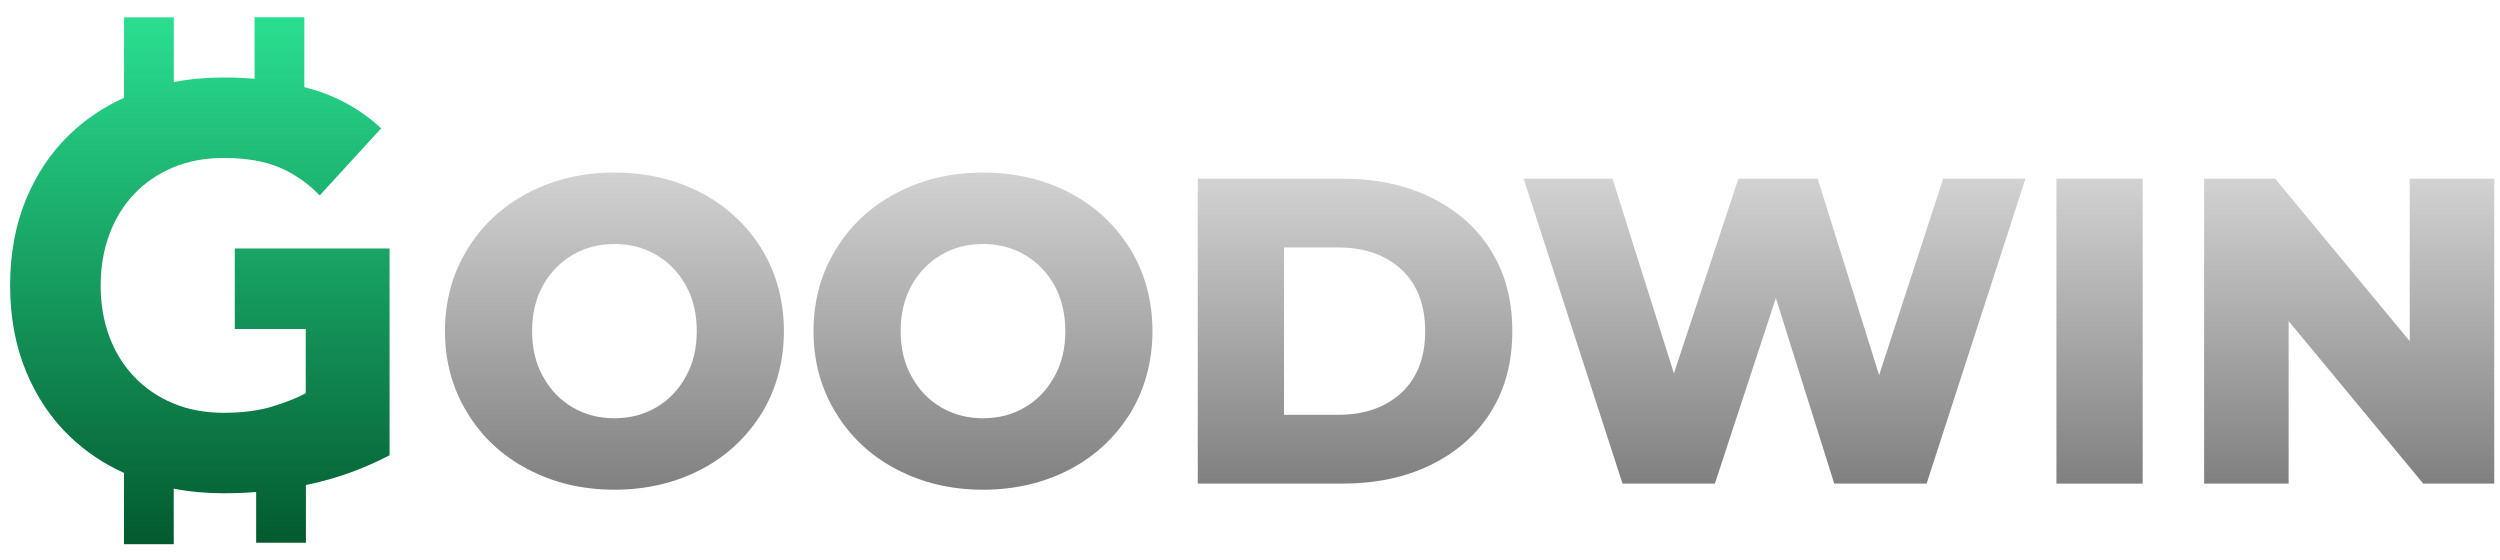
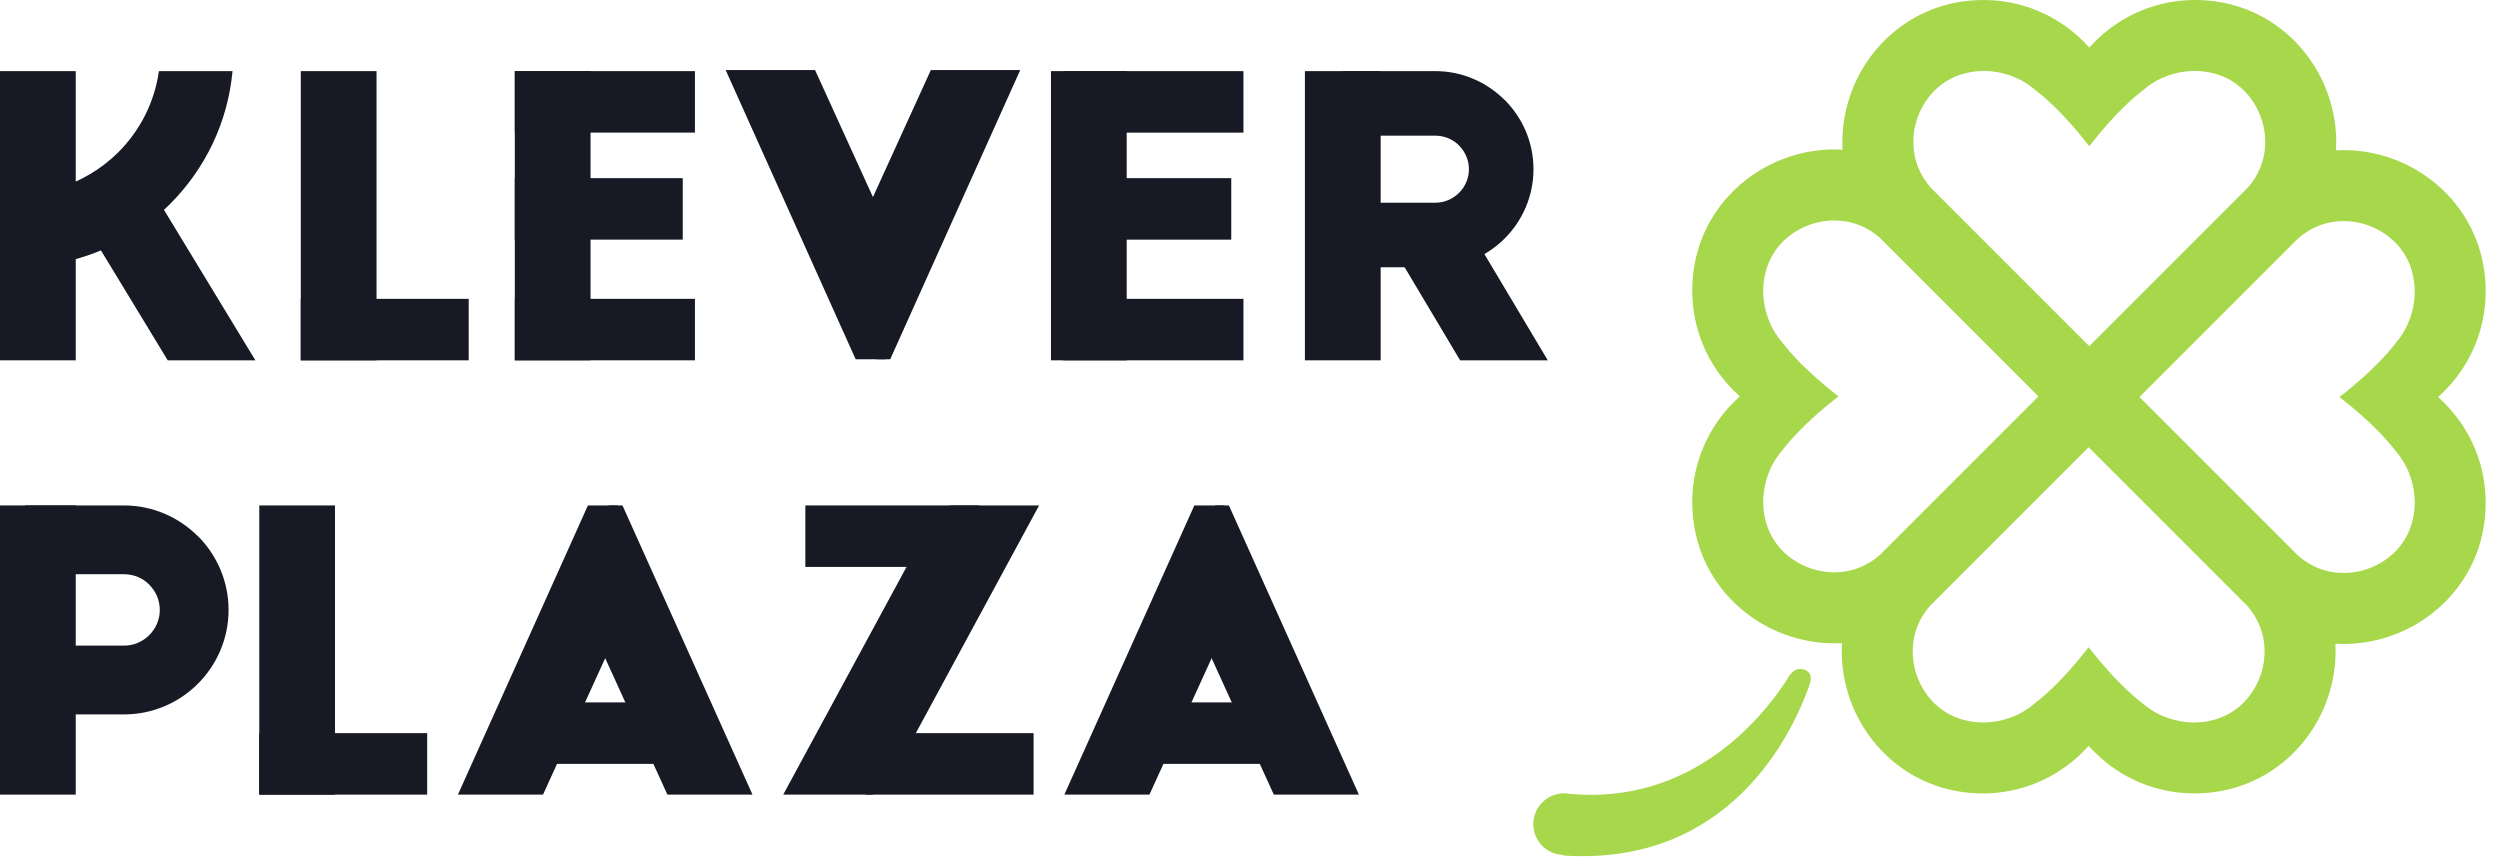
- <svg xmlns="http://www.w3.org/2000/svg" width="143" height="32" viewBox="0 0 143 32" fill="none">
-   <path fill-rule="evenodd" clip-rule="evenodd" d="M7.095 0.99H9.941V4.694C10.847 4.519 11.796 4.432 12.79 4.432C13.397 4.432 13.987 4.456 14.562 4.505V0.982H17.408V4.983C17.537 5.016 17.665 5.051 17.792 5.087C19.316 5.524 20.654 6.275 21.804 7.341L18.288 11.177C17.606 10.474 16.839 9.941 15.986 9.579C15.134 9.217 14.068 9.036 12.79 9.036C11.725 9.036 10.76 9.217 9.897 9.579C9.034 9.941 8.294 10.447 7.676 11.097C7.058 11.748 6.583 12.52 6.253 13.415C5.923 14.31 5.758 15.28 5.758 16.324C5.758 17.389 5.923 18.364 6.253 19.249C6.583 20.133 7.058 20.9 7.676 21.55C8.294 22.201 9.034 22.707 9.897 23.068C10.76 23.431 11.725 23.612 12.79 23.612C13.877 23.612 14.814 23.49 15.603 23.244C16.392 23 17.02 22.749 17.489 22.493V18.817H13.429V14.214H22.284V26.041C20.813 26.808 19.279 27.363 17.68 27.704L17.498 27.742V31.043H14.652V28.143C14.036 28.191 13.415 28.215 12.79 28.215C11.795 28.215 10.844 28.128 9.937 27.952V31.129H7.091V27.051C5.937 26.527 4.917 25.844 4.031 25.002C2.944 23.969 2.097 22.716 1.49 21.246C0.882 19.776 0.579 18.135 0.579 16.323C0.579 14.512 0.882 12.871 1.49 11.401C2.097 9.93 2.944 8.678 4.031 7.645C4.918 6.802 5.939 6.118 7.095 5.594V0.99H7.095Z" fill="url(#paint0_linear)" />
-   <path d="M35.146 28.011C33.302 28.011 31.657 27.612 30.187 26.839C28.716 26.067 27.545 24.971 26.723 23.6C25.876 22.23 25.452 20.66 25.452 18.94C25.452 17.221 25.876 15.651 26.723 14.28C27.546 12.91 28.717 11.813 30.187 11.041C31.657 10.268 33.302 9.87 35.146 9.87C36.989 9.87 38.659 10.268 40.129 11.041C41.6 11.813 42.746 12.91 43.593 14.28C44.416 15.651 44.839 17.221 44.839 18.94C44.839 20.66 44.415 22.23 43.593 23.6C42.746 24.971 41.6 26.067 40.129 26.839C38.659 27.612 36.989 28.011 35.146 28.011ZM35.146 23.924C36.018 23.924 36.815 23.725 37.538 23.302C38.26 22.878 38.809 22.305 39.232 21.532C39.656 20.784 39.855 19.912 39.855 18.941C39.855 17.969 39.656 17.097 39.232 16.324C38.809 15.576 38.26 15.003 37.538 14.58C36.815 14.156 36.018 13.957 35.146 13.957C34.273 13.957 33.476 14.156 32.754 14.58C32.031 15.003 31.483 15.576 31.059 16.324C30.635 17.097 30.436 17.969 30.436 18.941C30.436 19.912 30.635 20.785 31.059 21.532C31.483 22.305 32.031 22.878 32.754 23.302C33.476 23.725 34.273 23.924 35.146 23.924Z" fill="url(#paint1_linear)" />
-   <path d="M56.227 28.011C54.383 28.011 52.739 27.612 51.268 26.839C49.798 26.067 48.627 24.971 47.804 23.6C46.957 22.23 46.533 20.66 46.533 18.94C46.533 17.221 46.957 15.651 47.804 14.28C48.627 12.91 49.798 11.813 51.268 11.041C52.739 10.268 54.383 9.87 56.227 9.87C58.071 9.87 59.741 10.268 61.211 11.041C62.681 11.813 63.827 12.91 64.674 14.28C65.497 15.651 65.92 17.221 65.92 18.94C65.92 20.66 65.496 22.23 64.674 23.6C63.827 24.971 62.681 26.067 61.211 26.839C59.741 27.612 58.071 28.011 56.227 28.011ZM56.227 23.924C57.099 23.924 57.897 23.725 58.619 23.302C59.342 22.878 59.89 22.305 60.314 21.532C60.737 20.784 60.937 19.912 60.937 18.941C60.937 17.969 60.737 17.097 60.314 16.324C59.89 15.576 59.342 15.003 58.619 14.58C57.897 14.156 57.099 13.957 56.227 13.957C55.355 13.957 54.558 14.156 53.835 14.58C53.112 15.003 52.564 15.576 52.14 16.324C51.717 17.097 51.517 17.969 51.517 18.941C51.517 19.912 51.717 20.785 52.14 21.532C52.564 22.305 53.112 22.878 53.835 23.302C54.558 23.725 55.355 23.924 56.227 23.924Z" fill="url(#paint2_linear)" />
-   <path d="M68.512 10.219H76.761C78.679 10.219 80.373 10.568 81.844 11.29C83.314 12.013 84.461 13.01 85.283 14.331C86.106 15.651 86.504 17.171 86.504 18.941C86.504 20.71 86.105 22.23 85.283 23.551C84.461 24.872 83.314 25.868 81.844 26.591C80.373 27.313 78.679 27.663 76.761 27.663H68.512V10.219ZM76.562 23.725C78.057 23.725 79.253 23.302 80.174 22.455C81.072 21.608 81.52 20.436 81.52 18.941C81.52 17.446 81.071 16.274 80.174 15.427C79.253 14.58 78.057 14.156 76.562 14.156H73.446V23.725H76.562Z" fill="url(#paint3_linear)" />
-   <path d="M115.858 10.219L110.202 27.663H104.919L101.579 17.047L98.091 27.663H92.808L87.151 10.219H92.234L95.748 21.358L99.436 10.219H103.972L107.486 21.458L111.148 10.219H115.858Z" fill="url(#paint4_linear)" />
-   <path d="M117.628 10.219H122.562V27.663H117.628V10.219Z" fill="url(#paint5_linear)" />
-   <path d="M142.671 10.219V27.663H138.61L130.91 18.367V27.663H126.075V10.219H130.137L137.837 19.514V10.219H142.671Z" fill="url(#paint6_linear)" />
-   <defs>
-     <linearGradient id="paint0_linear" x1="11.431" y1="31.128" x2="11.431" y2="0.983" gradientUnits="userSpaceOnUse">
-       <stop stop-color="#035A2F" />
-       <stop offset="1" stop-color="#2ADF91" />
-     </linearGradient>
-     <linearGradient id="paint1_linear" x1="35.146" y1="28.011" x2="35.146" y2="9.87" gradientUnits="userSpaceOnUse">
-       <stop stop-color="#808080" />
-       <stop offset="1" stop-color="#D2D2D2" />
-     </linearGradient>
-     <linearGradient id="paint2_linear" x1="56.227" y1="28.011" x2="56.227" y2="9.87" gradientUnits="userSpaceOnUse">
-       <stop stop-color="#808080" />
-       <stop offset="1" stop-color="#D2D2D2" />
-     </linearGradient>
-     <linearGradient id="paint3_linear" x1="77.508" y1="27.663" x2="77.508" y2="10.219" gradientUnits="userSpaceOnUse">
-       <stop stop-color="#808080" />
-       <stop offset="1" stop-color="#D2D2D2" />
-     </linearGradient>
-     <linearGradient id="paint4_linear" x1="101.505" y1="27.663" x2="101.505" y2="10.219" gradientUnits="userSpaceOnUse">
-       <stop stop-color="#808080" />
-       <stop offset="1" stop-color="#D2D2D2" />
-     </linearGradient>
-     <linearGradient id="paint5_linear" x1="120.095" y1="27.663" x2="120.095" y2="10.219" gradientUnits="userSpaceOnUse">
-       <stop stop-color="#808080" />
-       <stop offset="1" stop-color="#D2D2D2" />
-     </linearGradient>
-     <linearGradient id="paint6_linear" x1="134.373" y1="27.663" x2="134.373" y2="10.219" gradientUnits="userSpaceOnUse">
-       <stop stop-color="#808080" />
-       <stop offset="1" stop-color="#D2D2D2" />
-     </linearGradient>
-   </defs>
+ <svg xmlns="http://www.w3.org/2000/svg" width="146" height="50" viewBox="0 0 146 50" fill="none">
+   <path d="M27.372 21.043L27.372 17.452L17.564 17.452L17.564 21.043L27.372 21.043Z" fill="#171924" />
+   <path d="M21.989 4.154H17.566V21.043H21.989V4.154Z" fill="#171924" />
+   <path d="M40.584 21.042L40.584 17.452L30.065 17.452L30.065 21.042L40.584 21.042Z" fill="#171924" />
+   <path d="M39.872 13.994L39.872 10.404L30.064 10.404L30.064 13.994L39.872 13.994Z" fill="#171924" />
+   <path d="M40.584 7.744L40.584 4.154L30.065 4.154L30.065 7.744L40.584 7.744Z" fill="#171924" />
+   <path d="M34.488 4.154H30.065V21.042H34.488V4.154Z" fill="#171924" />
+   <path d="M72.617 21.043L72.617 17.452L62.098 17.452L62.098 21.043L72.617 21.043Z" fill="#171924" />
+   <path d="M71.905 13.995L71.905 10.404L62.098 10.404L62.098 13.995L71.905 13.995Z" fill="#171924" />
+   <path d="M72.617 7.745L72.617 4.154L62.098 4.154L62.098 7.745L72.617 7.745Z" fill="#171924" />
+   <path d="M65.799 4.154H61.376V21.043H65.799V4.154Z" fill="#171924" />
+   <path fill-rule="evenodd" clip-rule="evenodd" d="M86.609 14.703L90.39 21.043C88.6 21.043 87.061 21.043 85.271 21.043L81.491 14.703C83.281 14.703 84.819 14.703 86.609 14.703Z" fill="#171924" />
+   <path d="M80.63 4.154H76.207V21.043H80.63V4.154Z" fill="#171924" />
+   <path d="M78.418 4.154H83.828C85.398 4.154 86.829 4.8 87.87 5.839L87.874 5.835C88.91 6.872 89.555 8.304 89.555 9.881C89.555 11.458 88.91 12.89 87.874 13.927C86.837 14.963 85.405 15.607 83.828 15.607H78.418V11.838H83.828C84.364 11.838 84.853 11.617 85.209 11.261C85.564 10.906 85.785 10.417 85.785 9.881C85.785 9.345 85.564 8.856 85.209 8.501V8.493C84.858 8.142 84.369 7.924 83.828 7.924H78.418V4.155V4.154Z" fill="#171924" />
+   <path fill-rule="evenodd" clip-rule="evenodd" d="M42.378 4.091C44.119 4.091 45.859 4.091 47.599 4.091L51.269 12.143L52.939 18.012L51.709 20.98H50.768H49.97L42.378 4.091Z" fill="#171924" />
+   <path fill-rule="evenodd" clip-rule="evenodd" d="M59.581 4.091C57.841 4.091 56.101 4.091 54.361 4.091L49.332 15.123L51.191 20.98H51.989L59.581 4.091Z" fill="#171924" />
+   <path d="M4.423 4.154H0V21.043H4.423V4.154Z" fill="#171924" />
+   <path fill-rule="evenodd" clip-rule="evenodd" d="M9.542 12.199L14.914 21.043C13.124 21.043 11.585 21.043 9.795 21.043L4.423 12.199C6.213 12.199 7.751 12.199 9.542 12.199Z" fill="#171924" />
+   <path d="M13.58 4.154C13.302 7.171 11.963 9.88 9.939 11.904C8.154 13.688 5.838 14.941 3.247 15.403V11.025C4.655 10.636 5.914 9.887 6.918 8.883C8.167 7.634 9.022 5.99 9.28 4.154H13.58H13.58Z" fill="#171924" />
+   <path d="M4.423 29.518H0V46.406H4.423V29.518Z" fill="#171924" />
+   <path d="M1.482 29.518H7.247C8.919 29.518 10.445 30.206 11.553 31.313L11.557 31.309C12.662 32.413 13.348 33.94 13.348 35.62C13.348 37.3 12.662 38.826 11.557 39.931C10.453 41.035 8.927 41.721 7.247 41.721H1.482V37.705H7.247C7.818 37.705 8.339 37.469 8.718 37.09C9.096 36.712 9.332 36.191 9.332 35.62C9.332 35.048 9.096 34.527 8.718 34.149V34.141C8.344 33.767 7.823 33.535 7.247 33.535H1.482V29.518Z" fill="#171924" />
+   <path d="M24.947 46.406L24.947 42.815L15.14 42.815L15.14 46.406L24.947 46.406Z" fill="#171924" />
+   <path d="M19.564 29.518H15.142V46.406H19.564V29.518Z" fill="#171924" />
+   <path fill-rule="evenodd" clip-rule="evenodd" d="M26.743 46.406C28.483 46.406 29.972 46.406 31.712 46.406L35.382 38.354L37.053 32.485L36.074 29.518H35.132H34.334L26.743 46.406Z" fill="#171924" />
+   <path fill-rule="evenodd" clip-rule="evenodd" d="M43.945 46.406C42.205 46.406 40.716 46.406 38.976 46.406L33.947 35.375L35.555 29.518H36.353L43.945 46.406Z" fill="#171924" />
+   <path d="M40.248 44.611L40.248 41.02L30.44 41.02L30.44 44.611L40.248 44.611Z" fill="#171924" />
+   <path d="M60.362 46.406L60.362 42.815L50.555 42.815L50.555 46.406L60.362 46.406Z" fill="#171924" />
+   <path d="M57.2 33.108L57.2 29.518L47.032 29.518L47.032 33.108L57.2 33.108Z" fill="#171924" />
+   <path fill-rule="evenodd" clip-rule="evenodd" d="M45.74 46.406C47.48 46.406 49.22 46.406 50.961 46.406L58.498 32.485H53.278L45.74 46.406Z" fill="#171924" />
+   <path fill-rule="evenodd" clip-rule="evenodd" d="M47.926 43.439C49.666 43.439 51.406 43.439 53.146 43.439L60.683 29.518H55.463L47.926 43.439Z" fill="#171924" />
+   <path fill-rule="evenodd" clip-rule="evenodd" d="M62.158 46.406C63.898 46.406 65.387 46.406 67.127 46.406L70.798 38.354L72.468 32.485L71.489 29.518H70.548H69.75L62.158 46.406Z" fill="#171924" />
+   <path fill-rule="evenodd" clip-rule="evenodd" d="M79.36 46.406C77.62 46.406 76.131 46.406 74.391 46.406L69.362 35.375L70.971 29.518H71.768L79.36 46.406Z" fill="#171924" />
+   <path d="M75.663 44.611L75.663 41.02L65.856 41.02L65.856 44.611L75.663 44.611Z" fill="#171924" />
+   <path d="M105.38 39.108C105.935 39.342 105.74 39.818 105.611 40.175C104.61 42.943 100.966 50.575 91.341 49.965C91.317 49.964 91.29 49.951 91.26 49.928C90.306 49.884 89.546 49.096 89.546 48.13C89.546 47.136 90.352 46.331 91.346 46.331C91.465 46.331 91.582 46.342 91.694 46.364C98.759 47 102.854 41.983 104.28 39.808C104.466 39.525 104.742 38.901 105.38 39.108V39.108ZM109.774 13.878C109.411 13.56 109.017 13.322 108.608 13.158C108.127 12.966 107.624 12.874 107.125 12.874C106.834 12.874 106.546 12.904 106.268 12.961C105.986 13.02 105.708 13.107 105.443 13.221C105.172 13.338 104.916 13.479 104.68 13.643C104.448 13.804 104.232 13.989 104.038 14.195C103.312 14.966 102.97 15.973 102.97 16.988C102.97 18.052 103.344 19.124 104.047 19.951L104.055 19.961C104.344 20.341 104.724 20.782 105.223 21.28C105.724 21.78 106.346 22.34 107.117 22.953L107.364 23.149L107.117 23.345C106.346 23.958 105.724 24.517 105.223 25.018C104.724 25.516 104.344 25.957 104.055 26.337L104.047 26.347C103.345 27.173 102.97 28.246 102.97 29.31C102.97 30.325 103.312 31.331 104.038 32.103C104.232 32.309 104.449 32.494 104.68 32.655C104.918 32.82 105.174 32.961 105.443 33.077C105.708 33.191 105.986 33.278 106.268 33.336C106.546 33.394 106.834 33.424 107.125 33.424C107.624 33.424 108.128 33.332 108.608 33.14C109.016 32.977 109.41 32.739 109.772 32.422C112.865 29.333 115.955 26.24 119.045 23.149L109.774 13.878ZM107.569 37.558C107.421 37.566 107.273 37.57 107.125 37.57C106.559 37.57 105.993 37.511 105.438 37.396C104.876 37.28 104.329 37.107 103.807 36.883C103.288 36.66 102.787 36.381 102.315 36.051C101.85 35.726 101.416 35.353 101.025 34.938C100.334 34.203 99.771 33.336 99.388 32.356C99.029 31.438 98.827 30.421 98.827 29.324C98.827 28.209 99.05 27.144 99.453 26.171C99.871 25.161 100.484 24.252 101.244 23.492C101.341 23.396 101.437 23.303 101.533 23.217L101.608 23.149L101.534 23.082C101.43 22.988 101.333 22.896 101.244 22.806C100.484 22.047 99.871 21.137 99.453 20.128C99.05 19.155 98.827 18.089 98.827 16.974C98.827 15.877 99.029 14.861 99.388 13.941C99.771 12.962 100.334 12.095 101.025 11.361C101.416 10.946 101.85 10.573 102.314 10.247C102.785 9.918 103.286 9.64 103.807 9.416C104.329 9.191 104.876 9.018 105.437 8.902C105.993 8.787 106.559 8.728 107.125 8.728C107.285 8.728 107.445 8.733 107.605 8.742C107.597 8.594 107.593 8.445 107.593 8.298C107.593 7.731 107.653 7.165 107.768 6.61C107.884 6.049 108.056 5.502 108.281 4.98C108.503 4.461 108.782 3.96 109.112 3.488C109.437 3.022 109.811 2.589 110.226 2.198C110.96 1.507 111.828 0.944 112.807 0.561C113.726 0.201 114.743 0 115.839 0C116.954 0 118.02 0.222 118.992 0.625C120.003 1.044 120.912 1.657 121.671 2.416C121.755 2.5 121.847 2.597 121.947 2.707L122.014 2.781L122.08 2.708C122.175 2.605 122.267 2.508 122.357 2.417C123.117 1.657 124.026 1.043 125.035 0.625C126.009 0.223 127.074 0 128.19 0C129.286 0 130.303 0.201 131.222 0.561C132.201 0.944 133.068 1.507 133.802 2.198C134.218 2.589 134.591 3.022 134.916 3.487C135.245 3.958 135.524 4.459 135.748 4.98C135.972 5.501 136.145 6.049 136.261 6.61C136.376 7.165 136.436 7.731 136.436 8.297C136.436 8.457 136.431 8.617 136.422 8.778C136.57 8.77 136.718 8.766 136.866 8.766C137.432 8.766 137.998 8.826 138.553 8.94C139.115 9.056 139.662 9.229 140.184 9.453C140.703 9.676 141.204 9.955 141.676 10.285C142.141 10.61 142.575 10.983 142.966 11.399C143.656 12.133 144.22 13.001 144.603 13.979C144.962 14.899 145.163 15.915 145.163 17.012C145.163 18.127 144.941 19.193 144.538 20.165C144.121 21.174 143.508 22.082 142.747 22.843C142.65 22.94 142.553 23.033 142.457 23.12L142.383 23.187L142.456 23.253C142.559 23.347 142.656 23.44 142.747 23.53C143.507 24.29 144.12 25.199 144.538 26.208C144.941 27.181 145.164 28.247 145.164 29.362C145.164 30.459 144.962 31.476 144.603 32.395C144.22 33.374 143.657 34.241 142.966 34.975C142.575 35.39 142.142 35.763 141.677 36.089C141.206 36.418 140.705 36.696 140.184 36.92C139.663 37.145 139.115 37.318 138.554 37.434C137.998 37.549 137.433 37.608 136.866 37.608C136.706 37.608 136.546 37.604 136.386 37.594C136.394 37.742 136.398 37.891 136.398 38.038C136.398 38.605 136.338 39.171 136.224 39.726C136.108 40.287 135.935 40.834 135.711 41.356C135.488 41.875 135.209 42.376 134.879 42.848C134.554 43.314 134.181 43.748 133.765 44.138C133.031 44.829 132.163 45.392 131.184 45.775C130.265 46.135 129.248 46.336 128.152 46.336C127.036 46.336 125.971 46.114 124.999 45.711C123.99 45.293 123.082 44.68 122.321 43.92C122.224 43.823 122.132 43.727 122.045 43.631L121.977 43.555L121.91 43.63C121.816 43.733 121.723 43.83 121.634 43.92C120.874 44.679 119.965 45.293 118.956 45.711C117.982 46.114 116.917 46.336 115.802 46.336C114.705 46.336 113.688 46.135 112.769 45.775C111.79 45.392 110.923 44.829 110.189 44.138C109.773 43.748 109.401 43.314 109.075 42.849C108.746 42.378 108.467 41.877 108.244 41.356C108.019 40.835 107.846 40.287 107.73 39.726C107.615 39.171 107.555 38.605 107.555 38.039C107.555 37.879 107.56 37.719 107.57 37.558H107.569ZM112.707 35.387C112.388 35.751 112.149 36.146 111.985 36.556C111.793 37.036 111.702 37.539 111.702 38.038C111.702 38.329 111.732 38.617 111.789 38.896C111.847 39.176 111.935 39.453 112.049 39.72C112.164 39.989 112.306 40.245 112.47 40.482C112.631 40.715 112.816 40.931 113.023 41.126C113.794 41.851 114.8 42.194 115.815 42.194C116.879 42.194 117.952 41.819 118.779 41.116L118.789 41.109C119.168 40.819 119.61 40.439 120.107 39.94C120.608 39.439 121.167 38.817 121.781 38.046L121.977 37.8L122.173 38.046C122.786 38.817 123.345 39.439 123.846 39.94C124.343 40.439 124.785 40.819 125.164 41.109L125.174 41.116C126.001 41.819 127.074 42.194 128.138 42.194C129.153 42.194 130.159 41.851 130.93 41.126C131.137 40.931 131.322 40.715 131.483 40.483C131.647 40.245 131.789 39.989 131.904 39.72C132.018 39.455 132.106 39.178 132.164 38.896C132.221 38.617 132.251 38.329 132.251 38.038C132.251 37.539 132.16 37.036 131.968 36.555C131.804 36.147 131.567 35.753 131.25 35.391L121.976 26.118L112.707 35.387V35.387ZM134.217 32.458C134.58 32.776 134.974 33.014 135.383 33.178C135.864 33.37 136.367 33.462 136.866 33.462C137.157 33.462 137.445 33.432 137.724 33.374C138.004 33.316 138.281 33.229 138.548 33.114C138.817 32.999 139.073 32.858 139.31 32.693C139.543 32.532 139.759 32.347 139.953 32.141C140.679 31.369 141.022 30.363 141.022 29.348C141.022 28.284 140.647 27.211 139.944 26.385L139.936 26.375C139.647 25.995 139.267 25.554 138.768 25.056C138.267 24.555 137.645 23.996 136.874 23.383L136.627 23.187L136.874 22.991C137.645 22.378 138.267 21.818 138.768 21.318C139.267 20.82 139.647 20.379 139.936 19.999L139.944 19.989C140.646 19.163 141.022 18.09 141.022 17.026C141.022 16.011 140.679 15.005 139.953 14.233C139.759 14.027 139.543 13.841 139.311 13.681C139.073 13.517 138.817 13.375 138.548 13.259C138.283 13.145 138.006 13.058 137.724 12.999C137.445 12.942 137.157 12.912 136.866 12.912C136.367 12.912 135.863 13.004 135.383 13.196C134.975 13.359 134.581 13.597 134.219 13.914C131.13 17.007 128.037 20.097 124.946 23.187L134.217 32.458ZM131.287 10.945C131.604 10.582 131.842 10.188 132.006 9.78C132.198 9.3 132.29 8.796 132.29 8.297C132.29 8.006 132.26 7.718 132.202 7.44C132.144 7.158 132.057 6.881 131.943 6.615C131.826 6.345 131.685 6.088 131.521 5.852C131.36 5.621 131.175 5.404 130.968 5.21C130.197 4.484 129.191 4.142 128.176 4.142C127.112 4.142 126.039 4.517 125.213 5.219L125.202 5.227C124.823 5.516 124.382 5.897 123.884 6.395C123.383 6.896 122.824 7.519 122.211 8.289L122.014 8.536L121.818 8.289C121.205 7.519 120.646 6.896 120.145 6.395C119.648 5.897 119.207 5.516 118.827 5.227L118.817 5.219C117.99 4.517 116.917 4.142 115.853 4.142C114.838 4.142 113.832 4.484 113.061 5.21C112.855 5.404 112.669 5.621 112.508 5.853C112.344 6.091 112.202 6.347 112.087 6.615C111.972 6.881 111.885 7.158 111.827 7.44C111.77 7.719 111.74 8.006 111.74 8.297C111.74 8.797 111.831 9.3 112.024 9.78C112.187 10.188 112.425 10.582 112.742 10.944L122.015 20.218L131.287 10.945Z" fill="#A7D74A" />
</svg>
